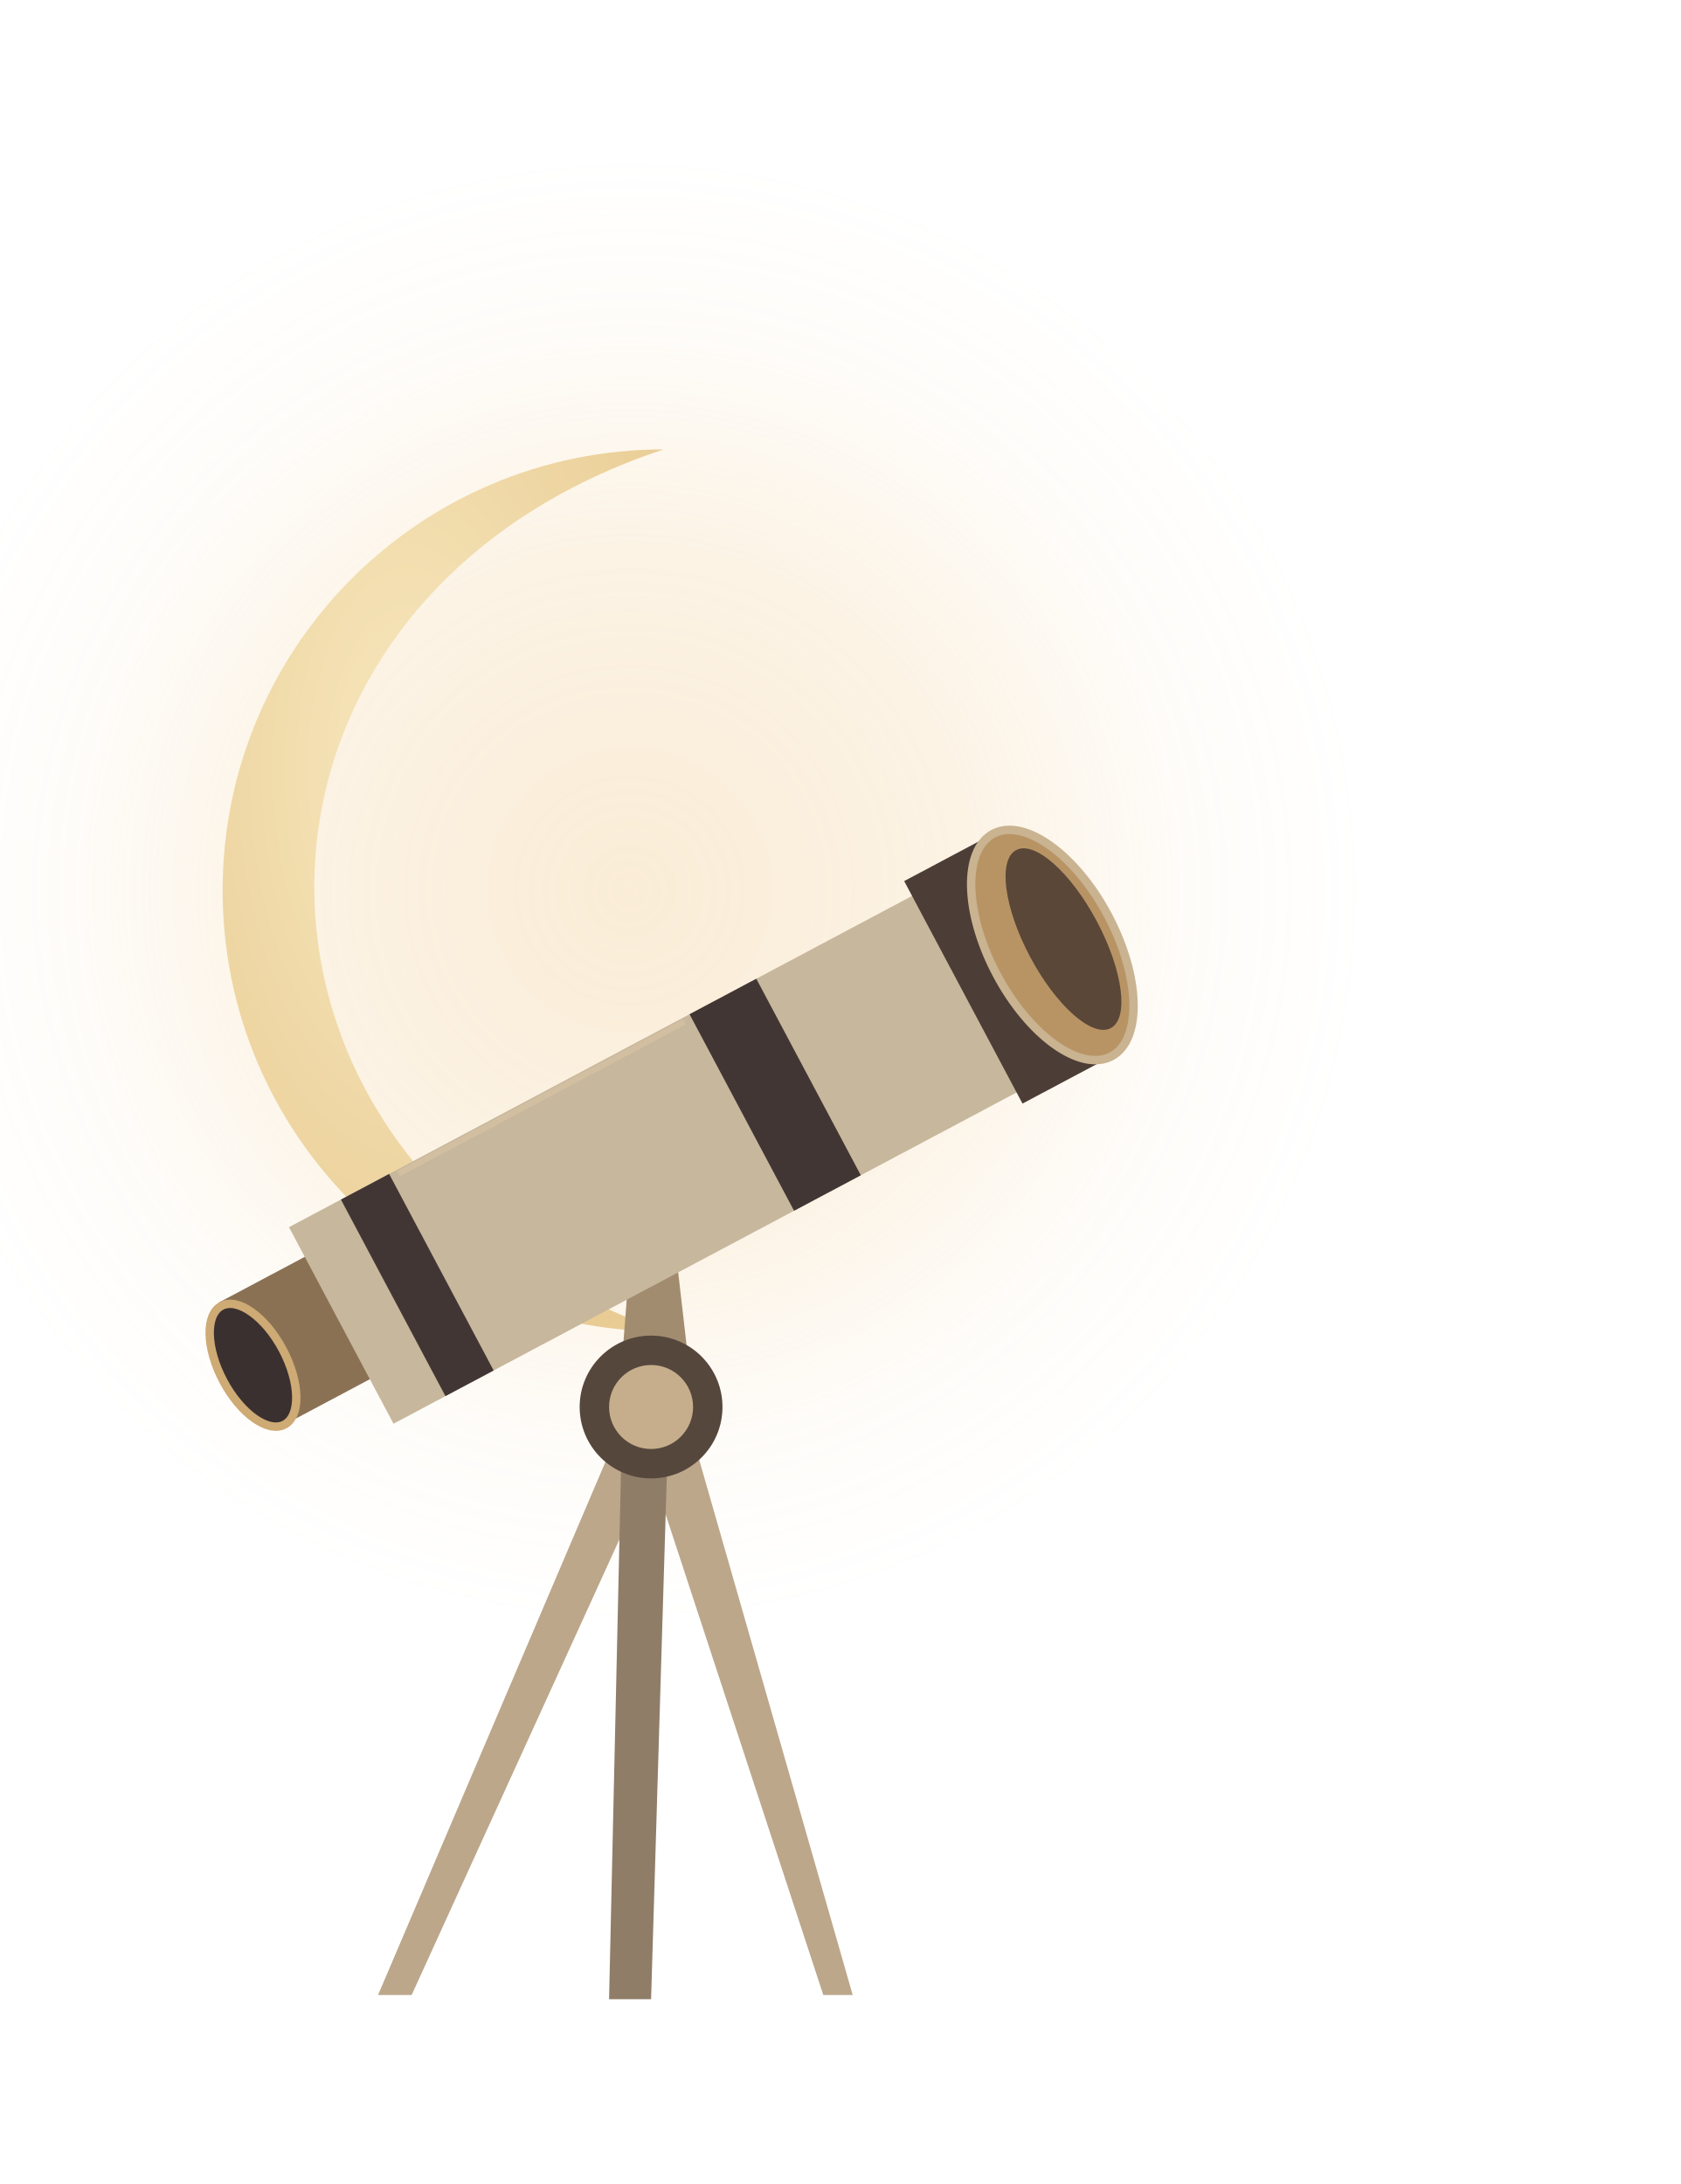
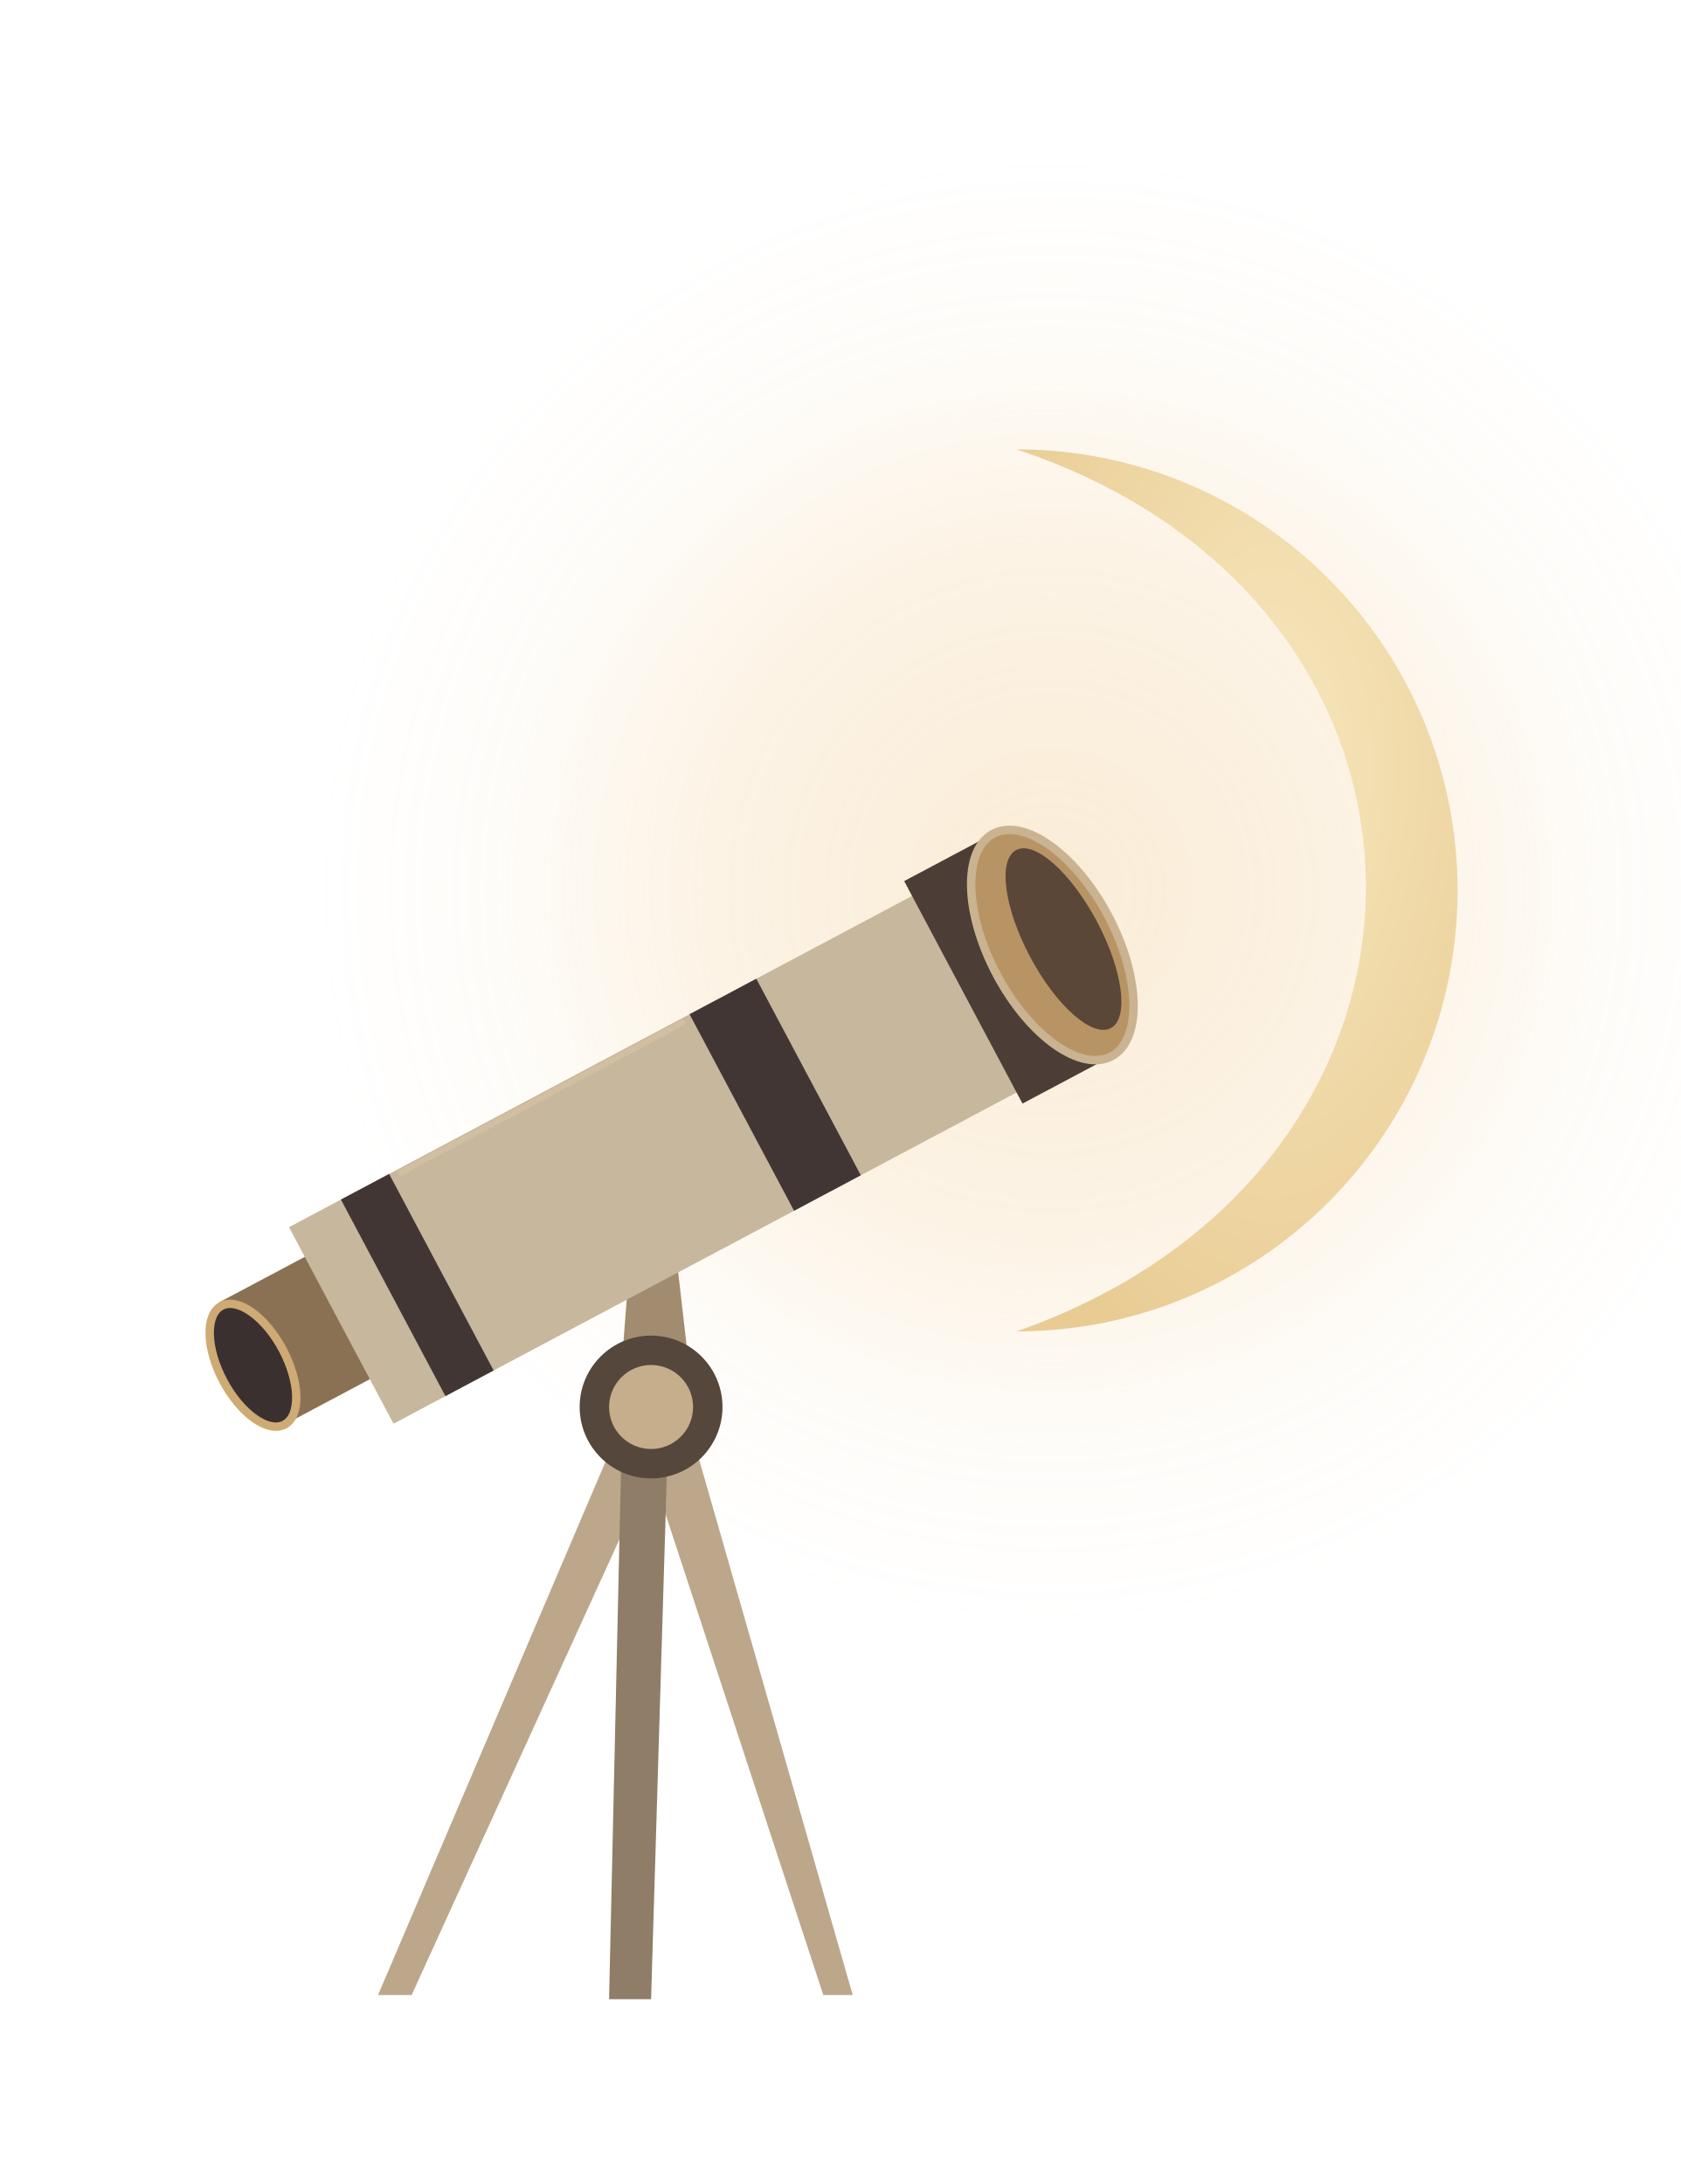
<svg xmlns="http://www.w3.org/2000/svg" width="100%" height="100%" viewBox="0 0 400 520" role="img" aria-labelledby="title">
  <defs>
    <radialGradient id="permission-off-halo">
      <stop offset="0" stop-color="#EDBA69" stop-opacity=".27" />
      <stop offset=".48" stop-color="#EDBA69" stop-opacity=".17" />
      <stop offset=".75" stop-color="#EDBA69" stop-opacity=".045" />
      <stop offset="1" stop-color="#EDBA69" stop-opacity="0" />
    </radialGradient>
    <radialGradient id="permission-off-disc" cx="42%" cy="36%" r="72%">
      <stop stop-color="#F7E7BD" />
      <stop offset="1" stop-color="#E9CC94" />
    </radialGradient>
  </defs>
  <g transform="translate(-810 -130)">
-     <g data-part="moon">
+     <g data-part="moon" transform="translate(2020 0) scale(-1 1)">
      <circle data-part="moon-halo" cx="960" cy="342" r="173.25" fill="url(#permission-off-halo)" />
      <path data-part="moon-disc" d="M968 237 A105 105 0 1 0 968 447 C857.1 408.15 857.1 273.75 968 237Z" fill="url(#permission-off-disc)" />
    </g>
    <g data-part="foreground">
      <g data-part="stand">
        <path d="M958 469 L900 605 L908 605 L965 480 L1006 605 L1013 605 L974 469Z" fill="#BCA78B" />
        <path d="M958 473 L955 606 L965 606 L969 473Z" fill="#8F7D68" />
        <path d="M960 429 L958 455 L974 455 L971 429Z" fill="#A28C70" />
        <circle cx="965" cy="465" r="17" fill="#56473D" />
        <circle cx="965" cy="465" r="10" fill="#C6AE8C" />
      </g>
      <g data-part="tube">
        <g transform="rotate(-28 966 403)">
          <path d="M857 387 H889 V420 H857 Q846 404 857 387Z" fill="#8B7154" />
          <ellipse cx="857" cy="404" rx="8" ry="16" fill="#3A3030" stroke="#CEAA74" stroke-width="2" />
          <path d="M880 379 H1070 V432 H880Z" fill="#C7B79C" />
          <path d="M894 379 H907 V432 H894Z M988 379 H1006 V432 H988Z" fill="#423635" />
          <path d="M1048 375 H1072 Q1090 402 1072 435 H1048Z" fill="#4C3D36" />
          <ellipse cx="1072" cy="405" rx="15" ry="30" fill="#B89465" stroke="#C9B391" stroke-width="2" />
          <ellipse cx="1075" cy="405" rx="9" ry="24" fill="#5A4738" />
          <path d="M909 380 H986" stroke="#D9C5A5" stroke-width="1.4" opacity=".6" />
        </g>
      </g>
    </g>
  </g>
</svg>
